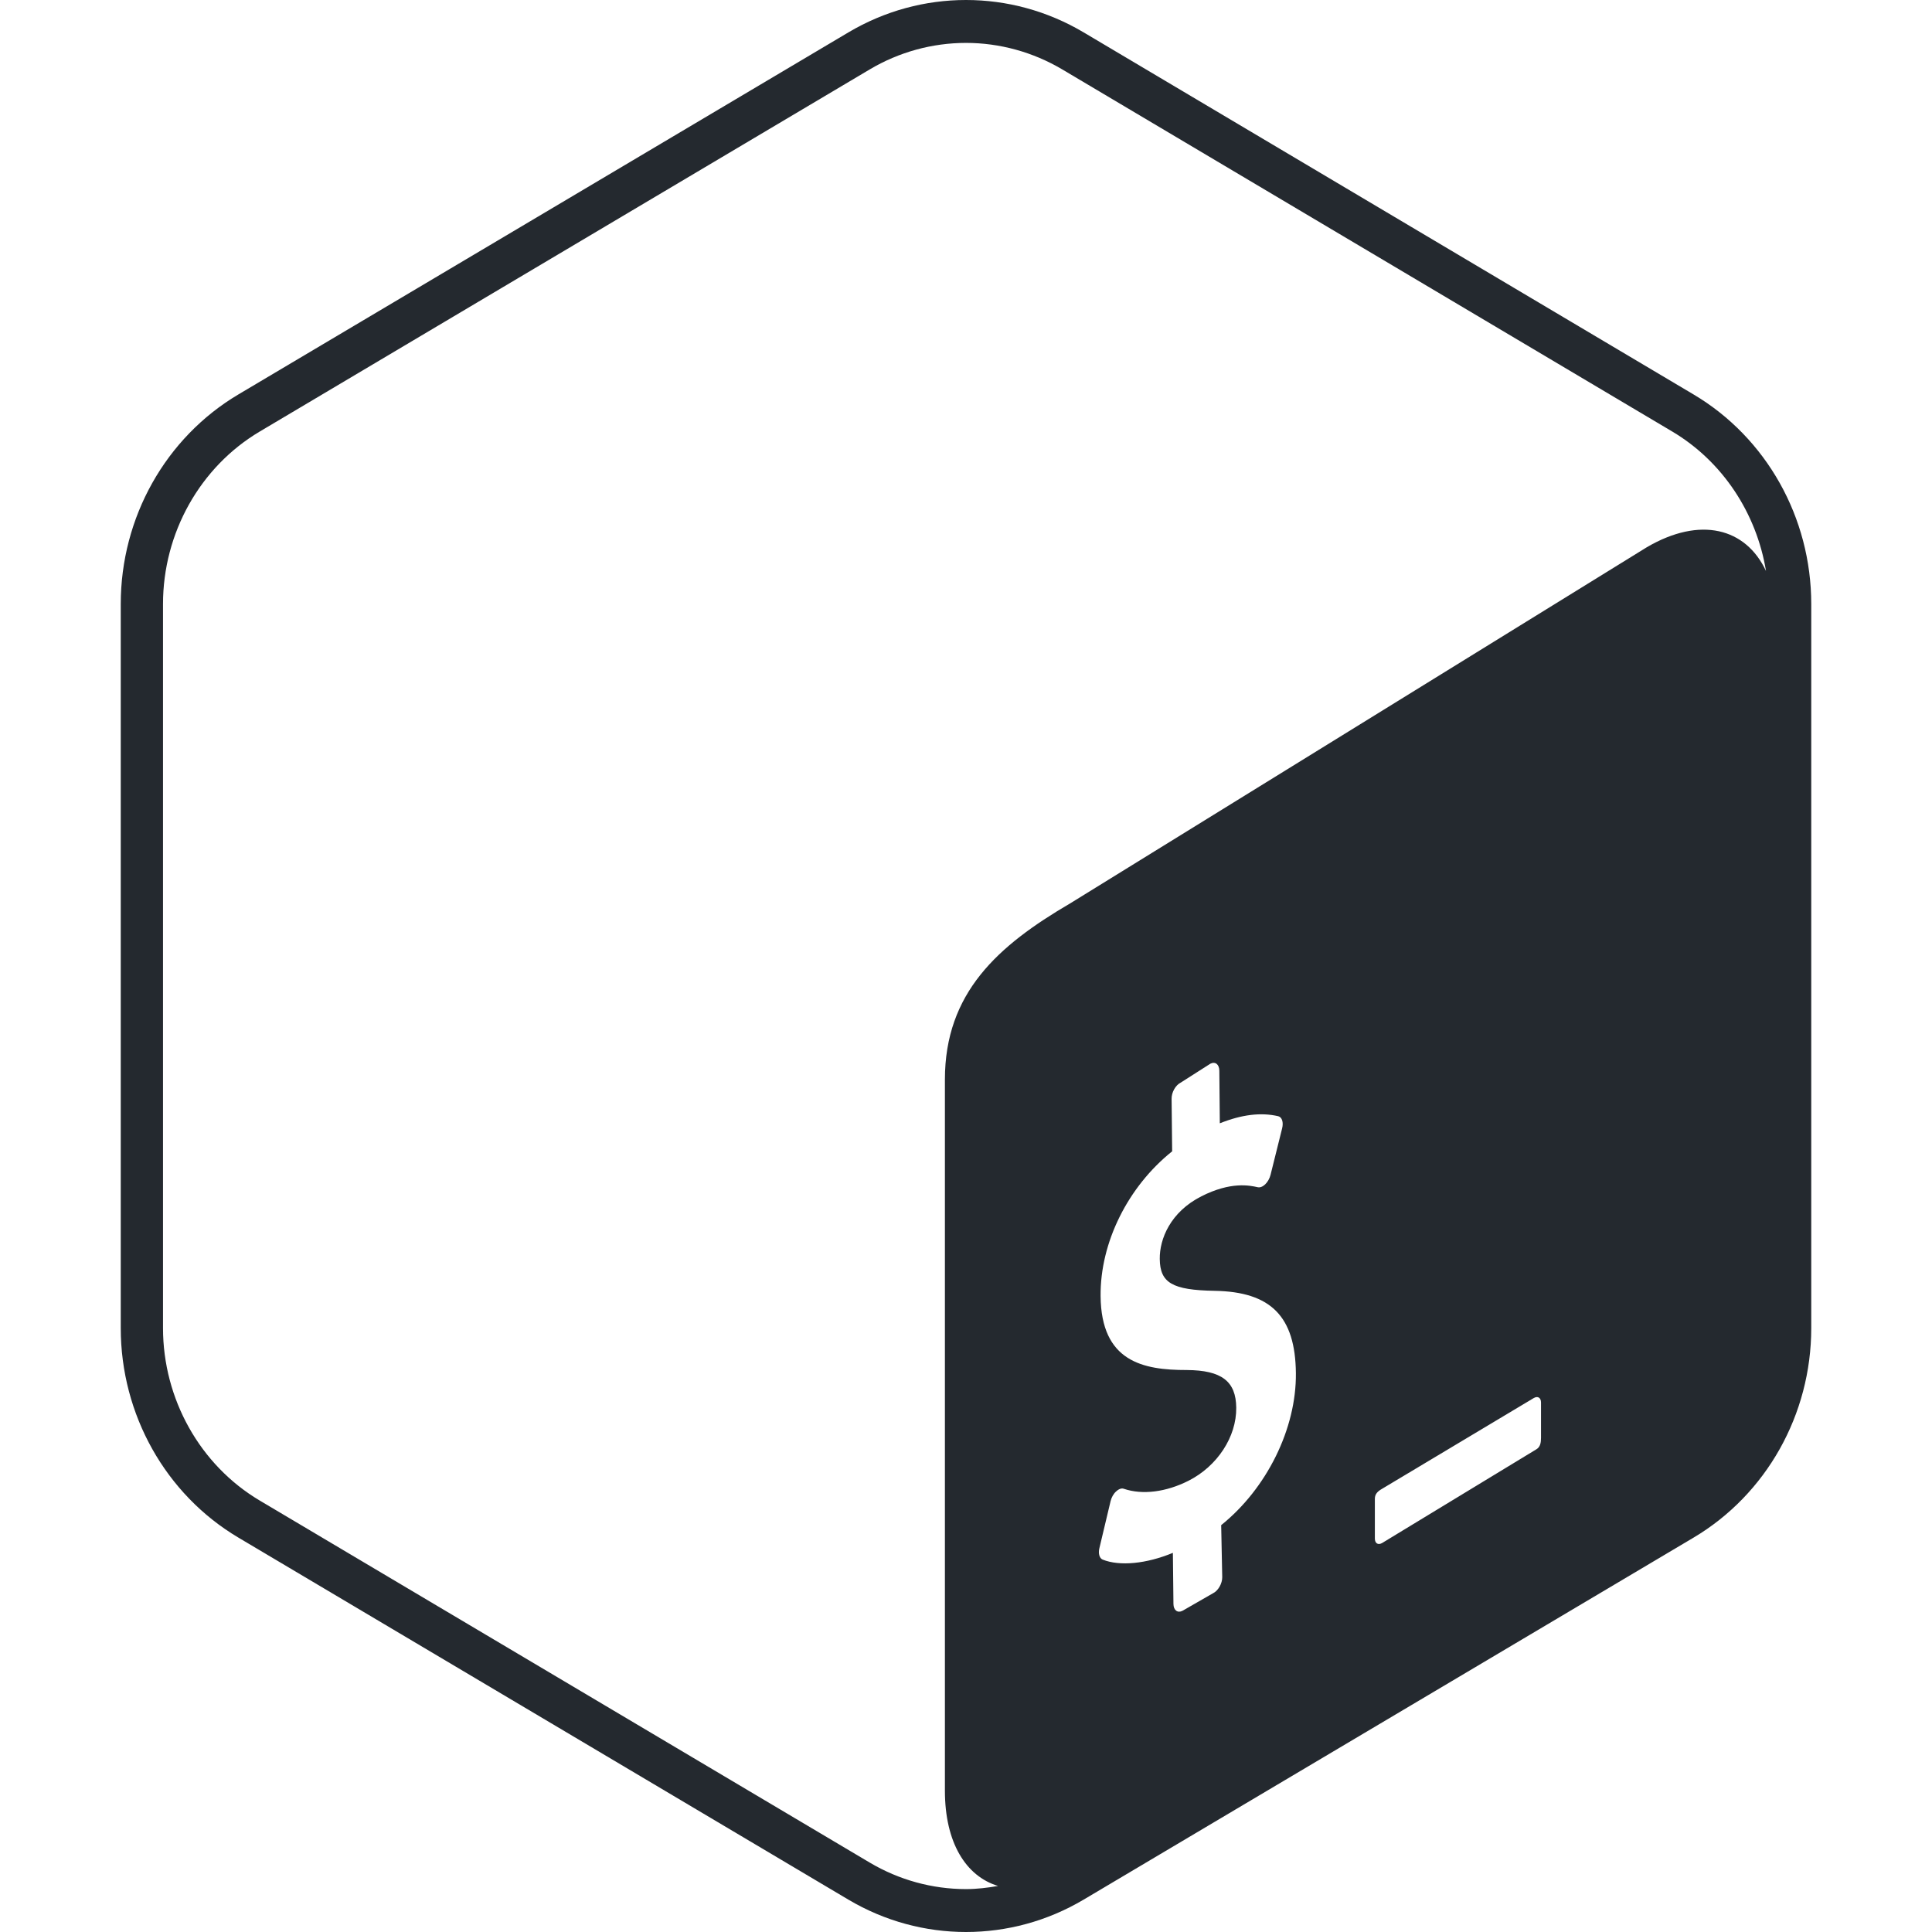
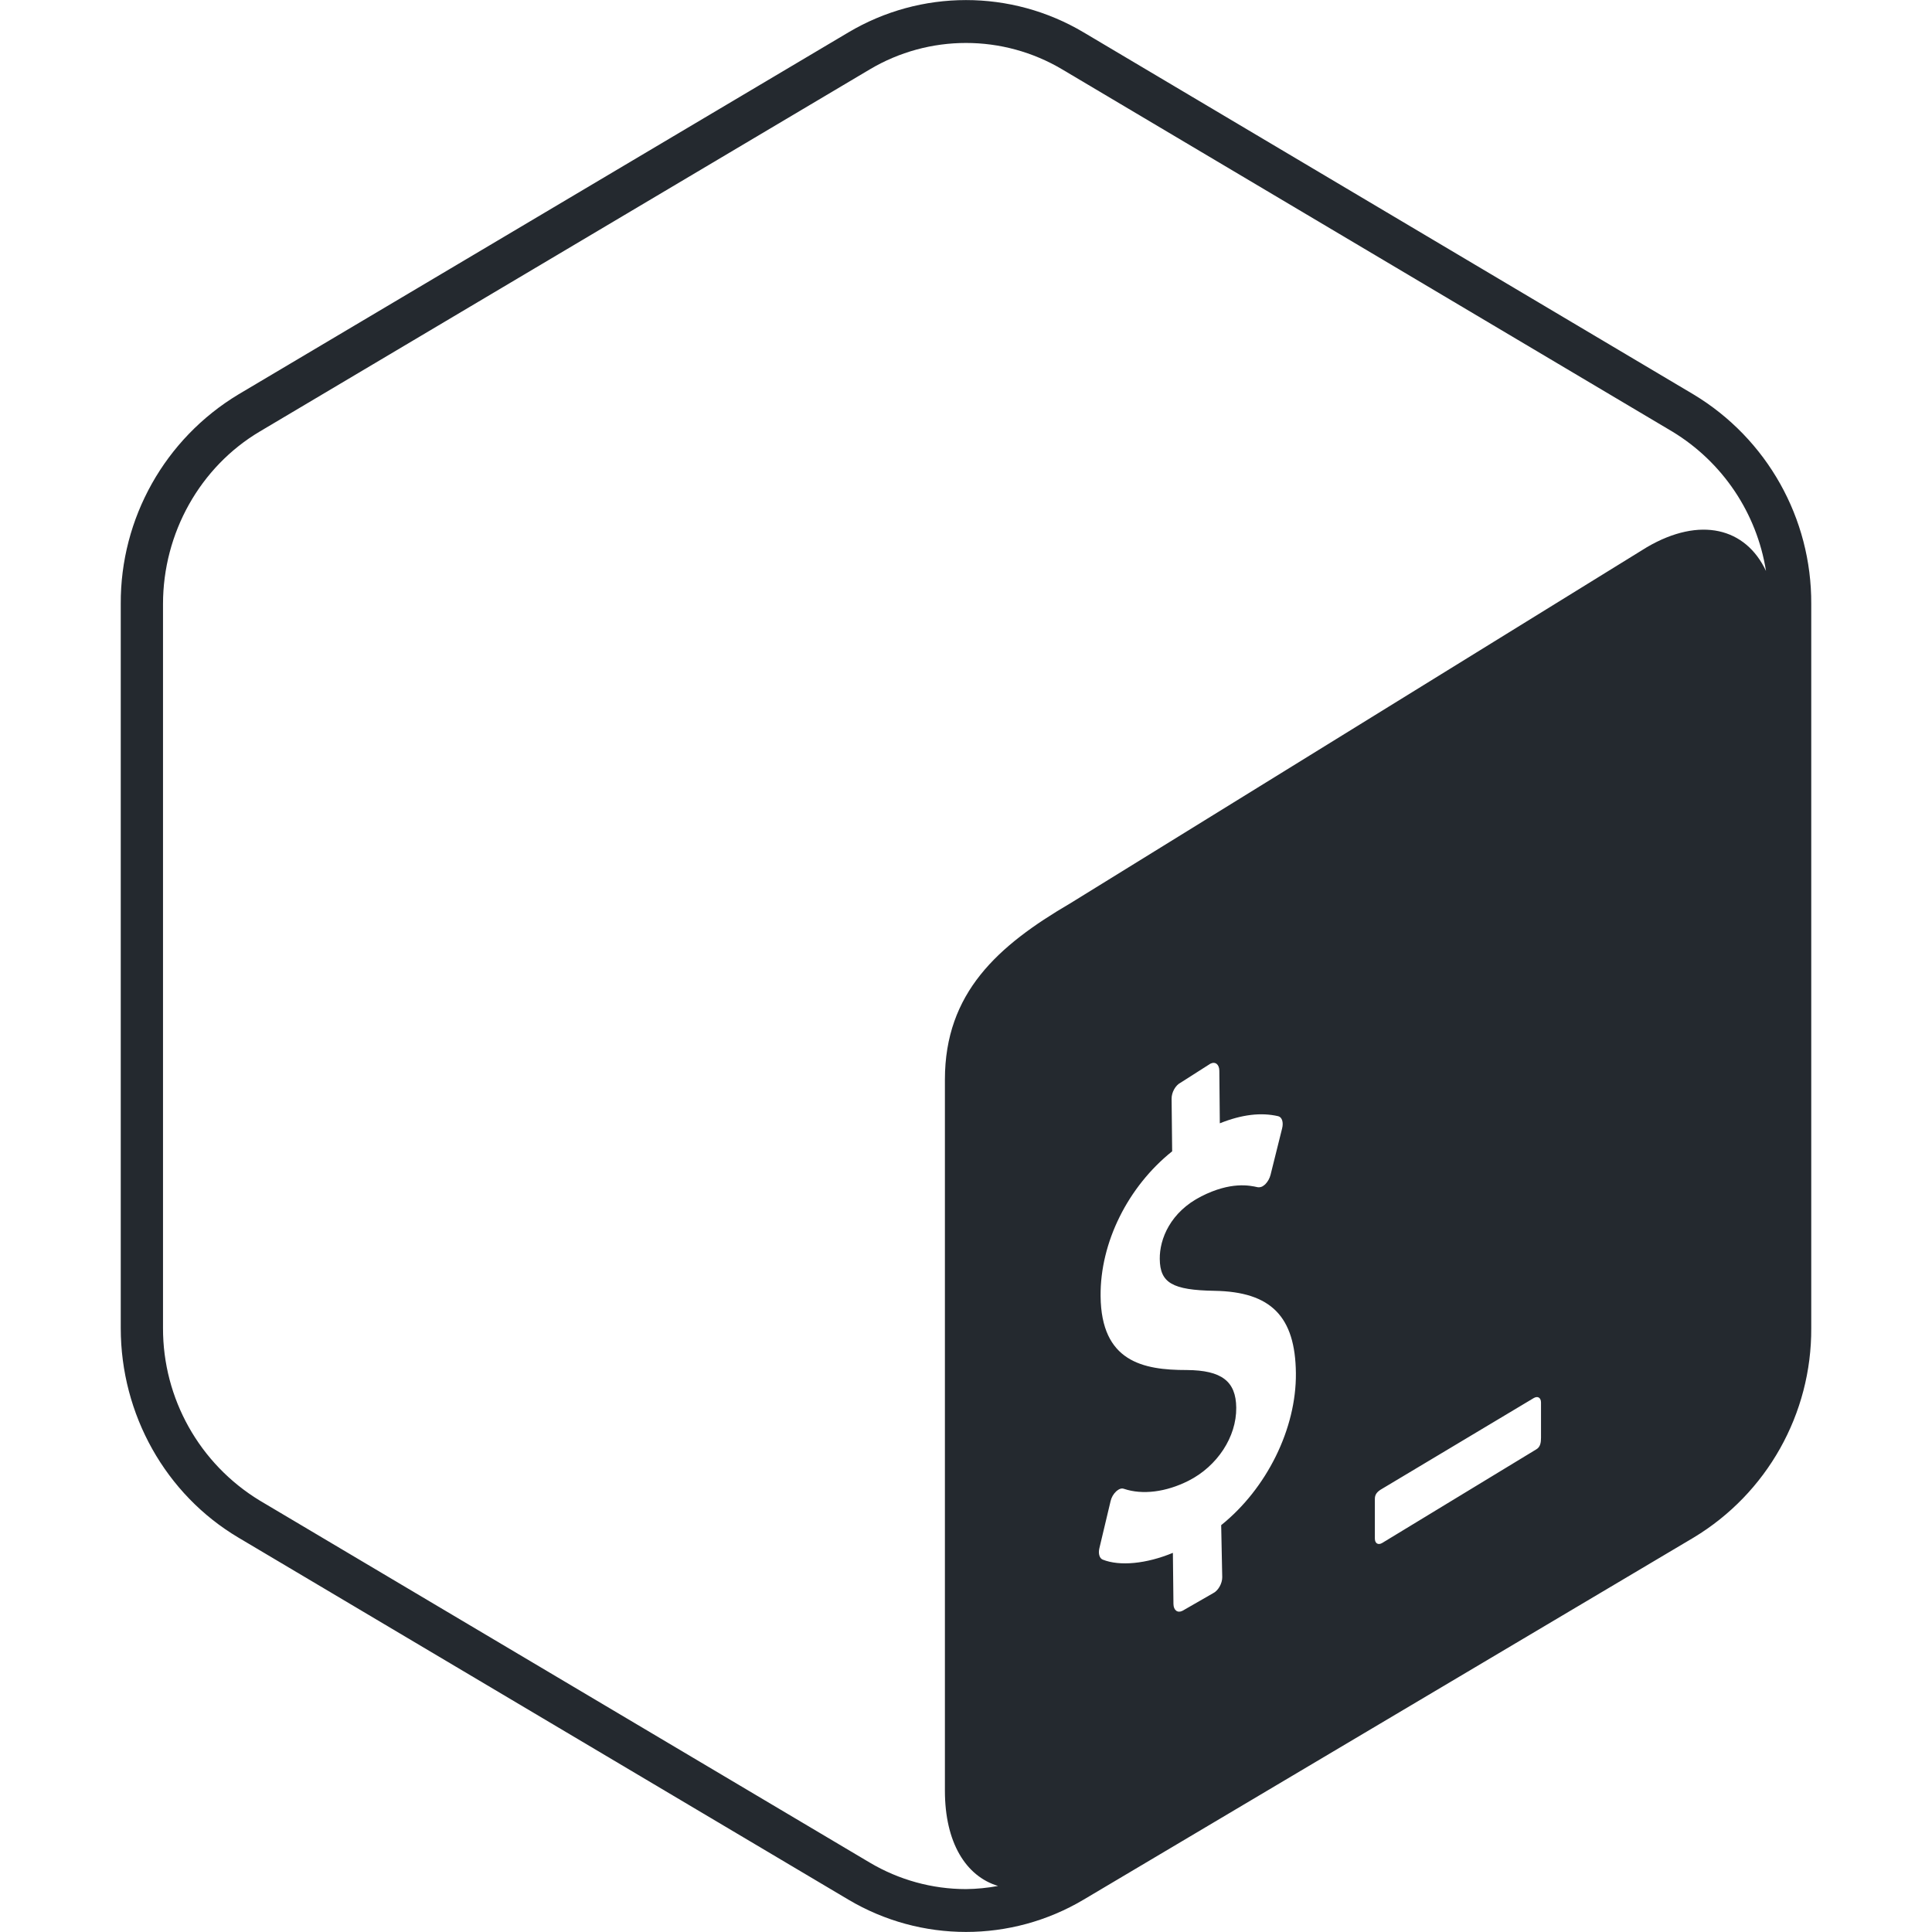
- <svg xmlns="http://www.w3.org/2000/svg" role="img" viewBox="0 0 24 24">
-   <path d="M21.038,4.9l-7.577-4.498C13.009,0.134,12.505,0,12,0c-0.505,0-1.009,0.134-1.462,0.403L2.961,4.9 C2.057,5.437,1.5,6.429,1.5,7.503v8.995c0,1.073,0.557,2.066,1.462,2.603l7.577,4.497C10.991,23.866,11.495,24,12,24 c0.505,0,1.009-0.134,1.461-0.402l7.577-4.497c0.904-0.537,1.462-1.529,1.462-2.603V7.503C22.5,6.429,21.943,5.437,21.038,4.9z M15.17,18.946l0.013,0.646c0.001,0.078-0.05,0.167-0.111,0.198l-0.383,0.22c-0.061,0.031-0.111-0.007-0.112-0.085L14.57,19.29 c-0.328,0.136-0.66,0.169-0.872,0.084c-0.04-0.016-0.057-0.075-0.041-0.142l0.139-0.584c0.011-0.046,0.036-0.092,0.069-0.121 c0.012-0.011,0.024-0.02,0.036-0.026c0.022-0.011,0.043-0.014,0.062-0.006c0.229,0.077,0.521,0.041,0.802-0.101 c0.357-0.181,0.596-0.545,0.592-0.907c-0.003-0.328-0.181-0.465-0.613-0.468c-0.55,0.001-1.064-0.107-1.072-0.917 c-0.007-0.667,0.34-1.361,0.889-1.8l-0.007-0.652c-0.001-0.08,0.048-0.168,0.111-0.2l0.37-0.236 c0.061-0.031,0.111,0.007,0.112,0.087l0.006,0.653c0.273-0.109,0.511-0.138,0.726-0.088c0.047,0.012,0.067,0.076,0.048,0.151 l-0.144,0.578c-0.011,0.044-0.036,0.088-0.065,0.116c-0.012,0.012-0.025,0.021-0.038,0.028c-0.019,0.01-0.038,0.013-0.057,0.009 c-0.098-0.022-0.332-0.073-0.699,0.113c-0.385,0.195-0.52,0.53-0.517,0.778c0.003,0.297,0.155,0.387,0.681,0.396 c0.7,0.012,1.003,0.318,1.01,1.023C16.105,17.747,15.736,18.491,15.17,18.946z M19.143,17.859c0,0.06-0.008,0.116-0.058,0.145 l-1.916,1.164c-0.05,0.029-0.09,0.004-0.09-0.056v-0.494c0-0.06,0.037-0.093,0.087-0.122l1.887-1.129 c0.05-0.029,0.09-0.004,0.09,0.056V17.859z M20.459,6.797l-7.168,4.427c-0.894,0.523-1.553,1.109-1.553,2.187v8.833 c0,0.645,0.26,1.063,0.66,1.184c-0.131,0.023-0.264,0.039-0.398,0.039c-0.42,0-0.833-0.114-1.197-0.33L3.226,18.64 c-0.741-0.44-1.201-1.261-1.201-2.142V7.503c0-0.881,0.46-1.702,1.201-2.142l7.577-4.498c0.363-0.216,0.777-0.33,1.197-0.33 c0.419,0,0.833,0.114,1.197,0.33l7.577,4.498c0.624,0.371,1.046,1.013,1.164,1.732C21.686,6.557,21.12,6.411,20.459,6.797z" fill="#24292f" />
+ <svg xmlns="http://www.w3.org/2000/svg" viewBox="0 0 24 24">
+   <path fill="#24292f" d="M21.038 4.9 13.461.402a2.86 2.86 0 0 0-2.923.001L2.961 4.9A3.02 3.02 0 0 0 1.5 7.503v8.995c0 1.073.557 2.066 1.462 2.603l7.577 4.497a2.86 2.86 0 0 0 2.922 0l7.577-4.497a3.02 3.02 0 0 0 1.462-2.603V7.503A3.02 3.02 0 0 0 21.038 4.9M15.17 18.946l.013.646c.001.078-.05.167-.111.198l-.383.22c-.061.031-.111-.007-.112-.085l-.007-.635c-.328.136-.66.169-.872.084-.04-.016-.057-.075-.041-.142l.139-.584a.24.24 0 0 1 .069-.121.2.2 0 0 1 .036-.026q.033-.017.062-.006c.229.077.521.041.802-.101.357-.181.596-.545.592-.907-.003-.328-.181-.465-.613-.468-.55.001-1.064-.107-1.072-.917-.007-.667.34-1.361.889-1.8l-.007-.652c-.001-.08.048-.168.111-.2l.37-.236c.061-.031.111.007.112.087l.006.653c.273-.109.511-.138.726-.088.047.012.067.076.048.151l-.144.578a.26.26 0 0 1-.065.116.2.2 0 0 1-.038.028.1.1 0 0 1-.057.009c-.098-.022-.332-.073-.699.113-.385.195-.52.53-.517.778.003.297.155.387.681.396.7.012 1.003.318 1.01 1.023.007.689-.362 1.433-.928 1.888m3.973-1.087c0 .06-.008.116-.058.145l-1.916 1.164c-.05.029-.09.004-.09-.056v-.494c0-.06.037-.093.087-.122l1.887-1.129c.05-.029.09-.004.09.056zm1.316-11.062-7.168 4.427c-.894.523-1.553 1.109-1.553 2.187v8.833c0 .645.26 1.063.66 1.184a2.3 2.3 0 0 1-.398.039c-.42 0-.833-.114-1.197-.33L3.226 18.64a2.5 2.5 0 0 1-1.201-2.142V7.503c0-.881.46-1.702 1.201-2.142L10.803.863a2.34 2.34 0 0 1 2.394 0l7.577 4.498a2.48 2.48 0 0 1 1.164 1.732c-.252-.536-.818-.682-1.479-.296" />
</svg>
